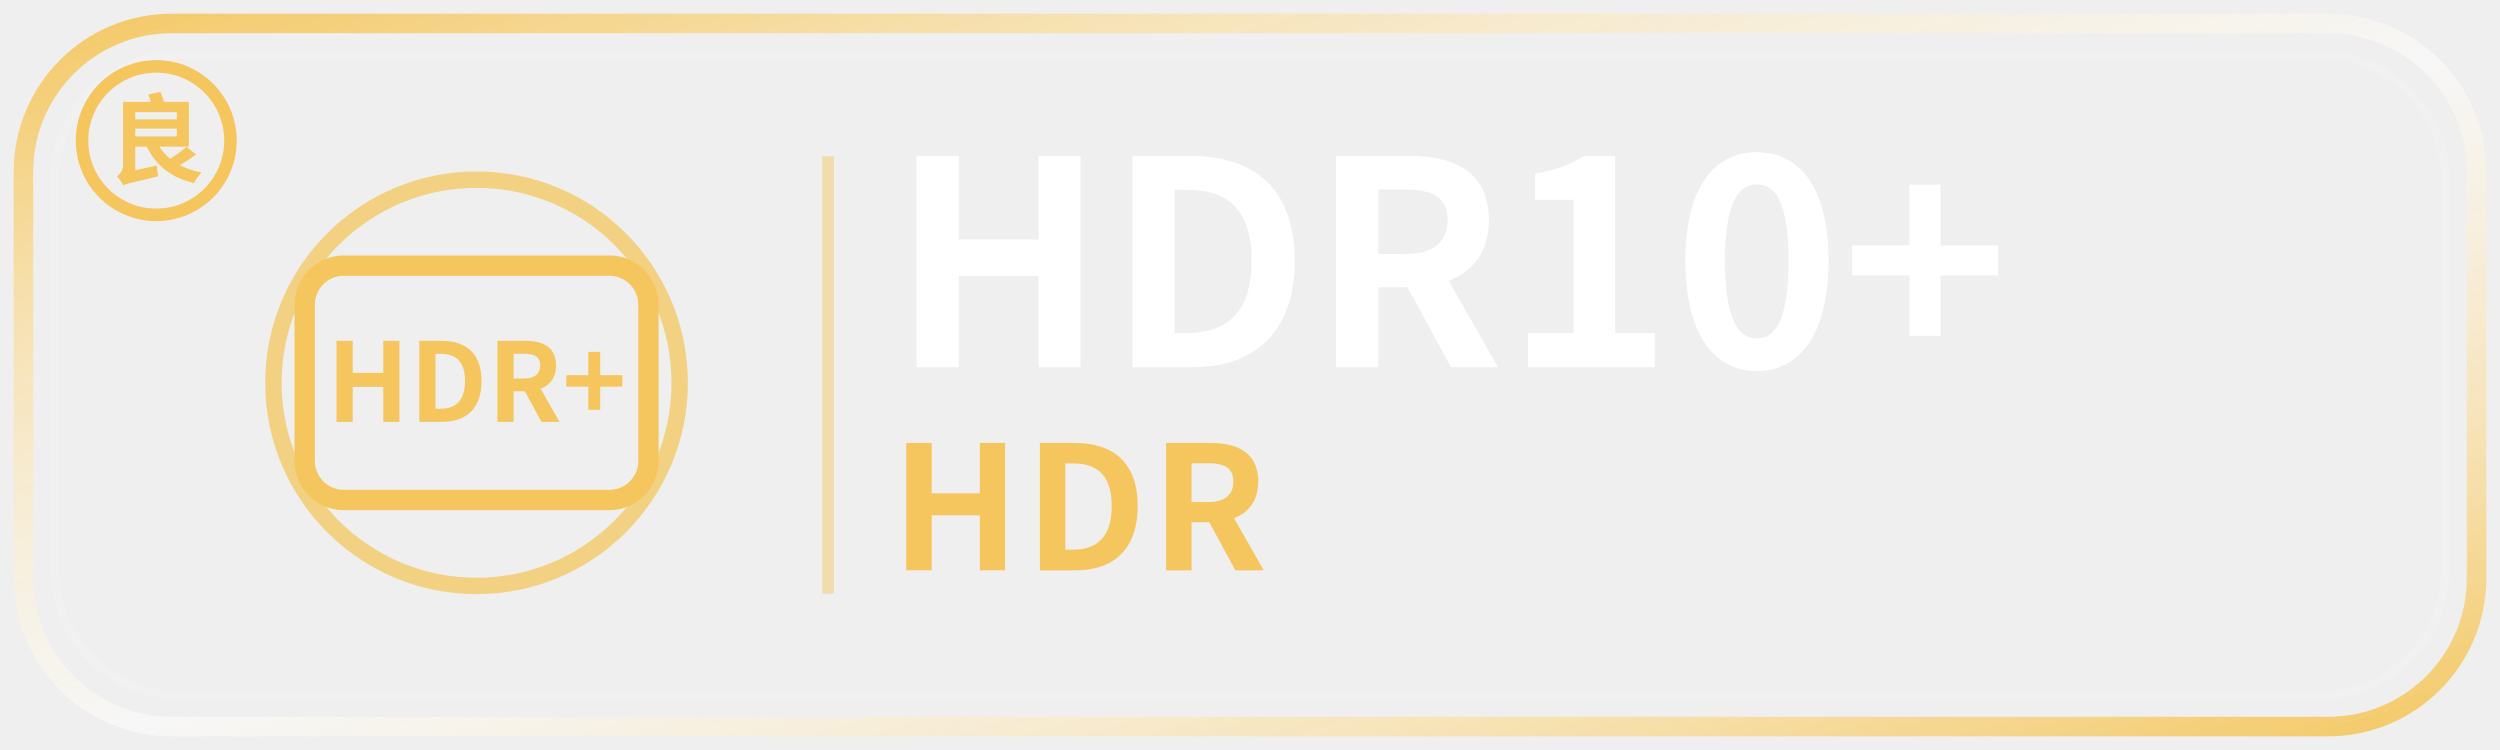
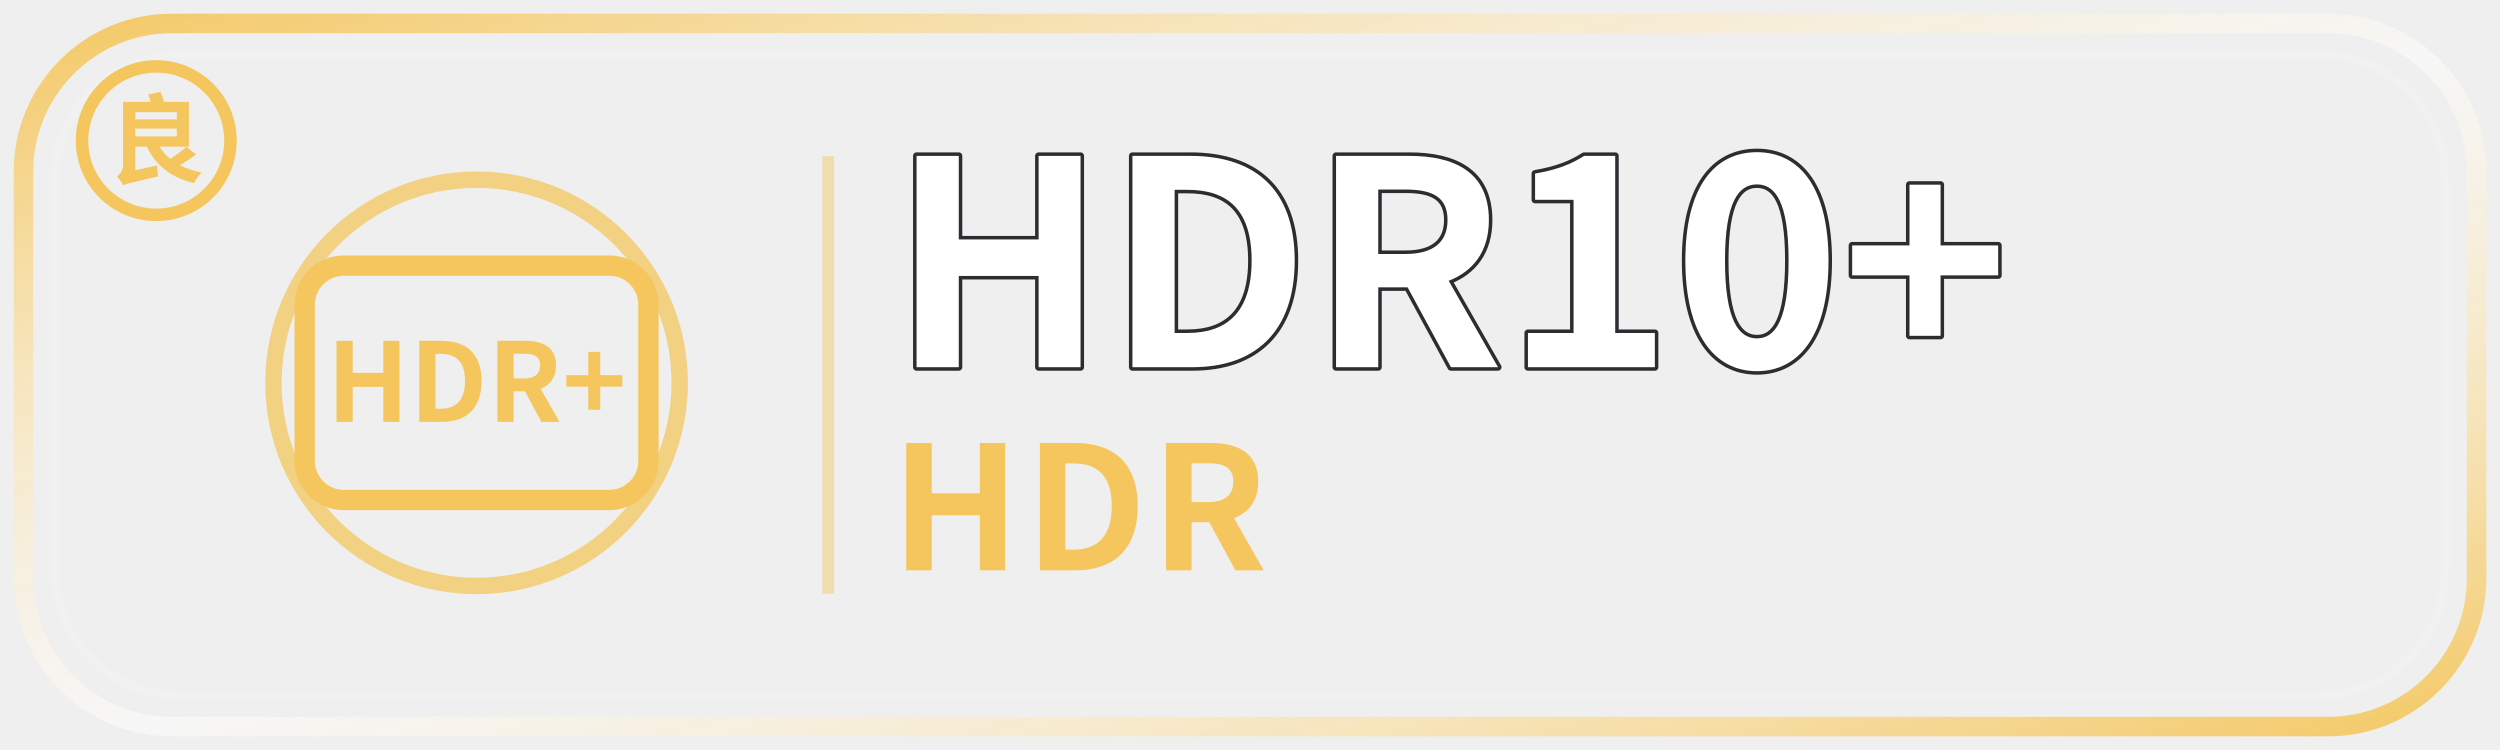
<svg xmlns="http://www.w3.org/2000/svg" width="320" height="96" viewBox="0 0 320 96" preserveAspectRatio="xMidYMid meet" overflow="hidden">
  <rect x="0" y="0" width="320" height="96" fill="#000000" fill-opacity="0.004" />
  <defs>
    <linearGradient id="edge" x1="0" y1="0" x2="1" y2="1">
      <stop offset="0" stop-color="#F4C65D" stop-opacity=".95" />
      <stop offset=".52" stop-color="#FFFFFF" stop-opacity=".48" />
      <stop offset="1" stop-color="#F4C65D" stop-opacity=".95" />
    </linearGradient>
  </defs>
  <rect x="3" y="3" width="314" height="90" rx="19" fill="none" stroke="url(#edge)" stroke-width="2.5" />
  <rect x="7" y="7" width="306" height="82" rx="16" fill="none" stroke="#FFFFFF" stroke-opacity=".14" stroke-width="1" />
  <circle cx="20" cy="18" r="9.5" fill="none" stroke="#F4C65D" stroke-width="1.6" />
  <g aria-label="良" fill="#F4C65D" transform="translate(13.75 22.5) scale(0.0125 -0.0125)">
    <path d="M711 483V403H285V483ZM711 578H285V652H711ZM162 -98C191 -82 239 -72 520 -6C514 20 508 71 508 105L285 57V298H403C498 105 651 -19 887 -75C902 -42 937 8 964 34C880 50 806 75 742 108C797 141 857 180 908 219L808 296C765 257 701 210 642 174C598 210 562 251 533 298H834V757H579C570 790 557 829 542 859L418 833C427 810 436 783 443 757H160V105C160 51 122 12 97 -7C117 -26 151 -72 162 -98Z" transform="translate(0 0)" />
  </g>
  <circle cx="61" cy="49" r="26" fill="none" stroke="#F4C65D" stroke-width="2.1" stroke-opacity=".75" />
  <rect x="39" y="34" width="44" height="30" rx="5" fill="none" stroke="#F4C65D" stroke-width="2.6" />
  <g aria-label="HDR+" fill="#F4C65D" transform="translate(41.799 54) scale(0.014 -0.014)">
    <path d="M91 0H239V320H519V0H666V741H519V448H239V741H91Z" transform="translate(0 0)" />
    <path d="M91 0H302C521 0 660 124 660 374C660 623 521 741 294 741H91ZM239 120V622H284C423 622 509 554 509 374C509 194 423 120 284 120Z" transform="translate(757 0)" />
    <path d="M239 397V623H335C430 623 482 596 482 516C482 437 430 397 335 397ZM494 0H659L486 303C571 336 627 405 627 516C627 686 504 741 348 741H91V0H239V280H342Z" transform="translate(1471 0)" />
    <path d="M240 110H349V322H551V427H349V640H240V427H39V322H240Z" transform="translate(2153 0)" />
  </g>
  <path d="M106 20v56" stroke="#F4C65D" stroke-opacity=".45" stroke-width="1.5" />
-   <g aria-label="HDR10+" fill="#FFFFFF" transform="translate(114 47) scale(0.0365 -0.0365)">
+   <g aria-label="HDR10+" fill="#FFFFFF" transform="translate(114 47) scale(0.0365 -0.0365)" stroke="#1B1D21" stroke-opacity="0.92" stroke-width="24.66" stroke-linejoin="round" paint-order="stroke fill">
    <path d="M91 0H239V320H519V0H666V741H519V448H239V741H91Z" transform="translate(0 0)" />
    <path d="M91 0H302C521 0 660 124 660 374C660 623 521 741 294 741H91ZM239 120V622H284C423 622 509 554 509 374C509 194 423 120 284 120Z" transform="translate(757 0)" />
    <path d="M239 397V623H335C430 623 482 596 482 516C482 437 430 397 335 397ZM494 0H659L486 303C571 336 627 405 627 516C627 686 504 741 348 741H91V0H239V280H342Z" transform="translate(1471 0)" />
    <path d="M82 0H527V120H388V741H279C232 711 182 692 107 679V587H242V120H82Z" transform="translate(2153 0)" />
    <path d="M295 -14C446 -14 546 118 546 374C546 628 446 754 295 754C144 754 44 629 44 374C44 118 144 -14 295 -14ZM295 101C231 101 183 165 183 374C183 580 231 641 295 641C359 641 406 580 406 374C406 165 359 101 295 101Z" transform="translate(2743 0)" />
    <path d="M240 110H349V322H551V427H349V640H240V427H39V322H240Z" transform="translate(3333 0)" />
  </g>
  <g aria-label="HDR" fill="#F4C65D" transform="translate(114 73) scale(0.022 -0.022)">
    <path d="M91 0H239V320H519V0H666V741H519V448H239V741H91Z" transform="translate(0 0)" />
    <path d="M91 0H302C521 0 660 124 660 374C660 623 521 741 294 741H91ZM239 120V622H284C423 622 509 554 509 374C509 194 423 120 284 120Z" transform="translate(777.4545 0)" />
    <path d="M239 397V623H335C430 623 482 596 482 516C482 437 430 397 335 397ZM494 0H659L486 303C571 336 627 405 627 516C627 686 504 741 348 741H91V0H239V280H342Z" transform="translate(1511.909 0)" />
  </g>
</svg>
